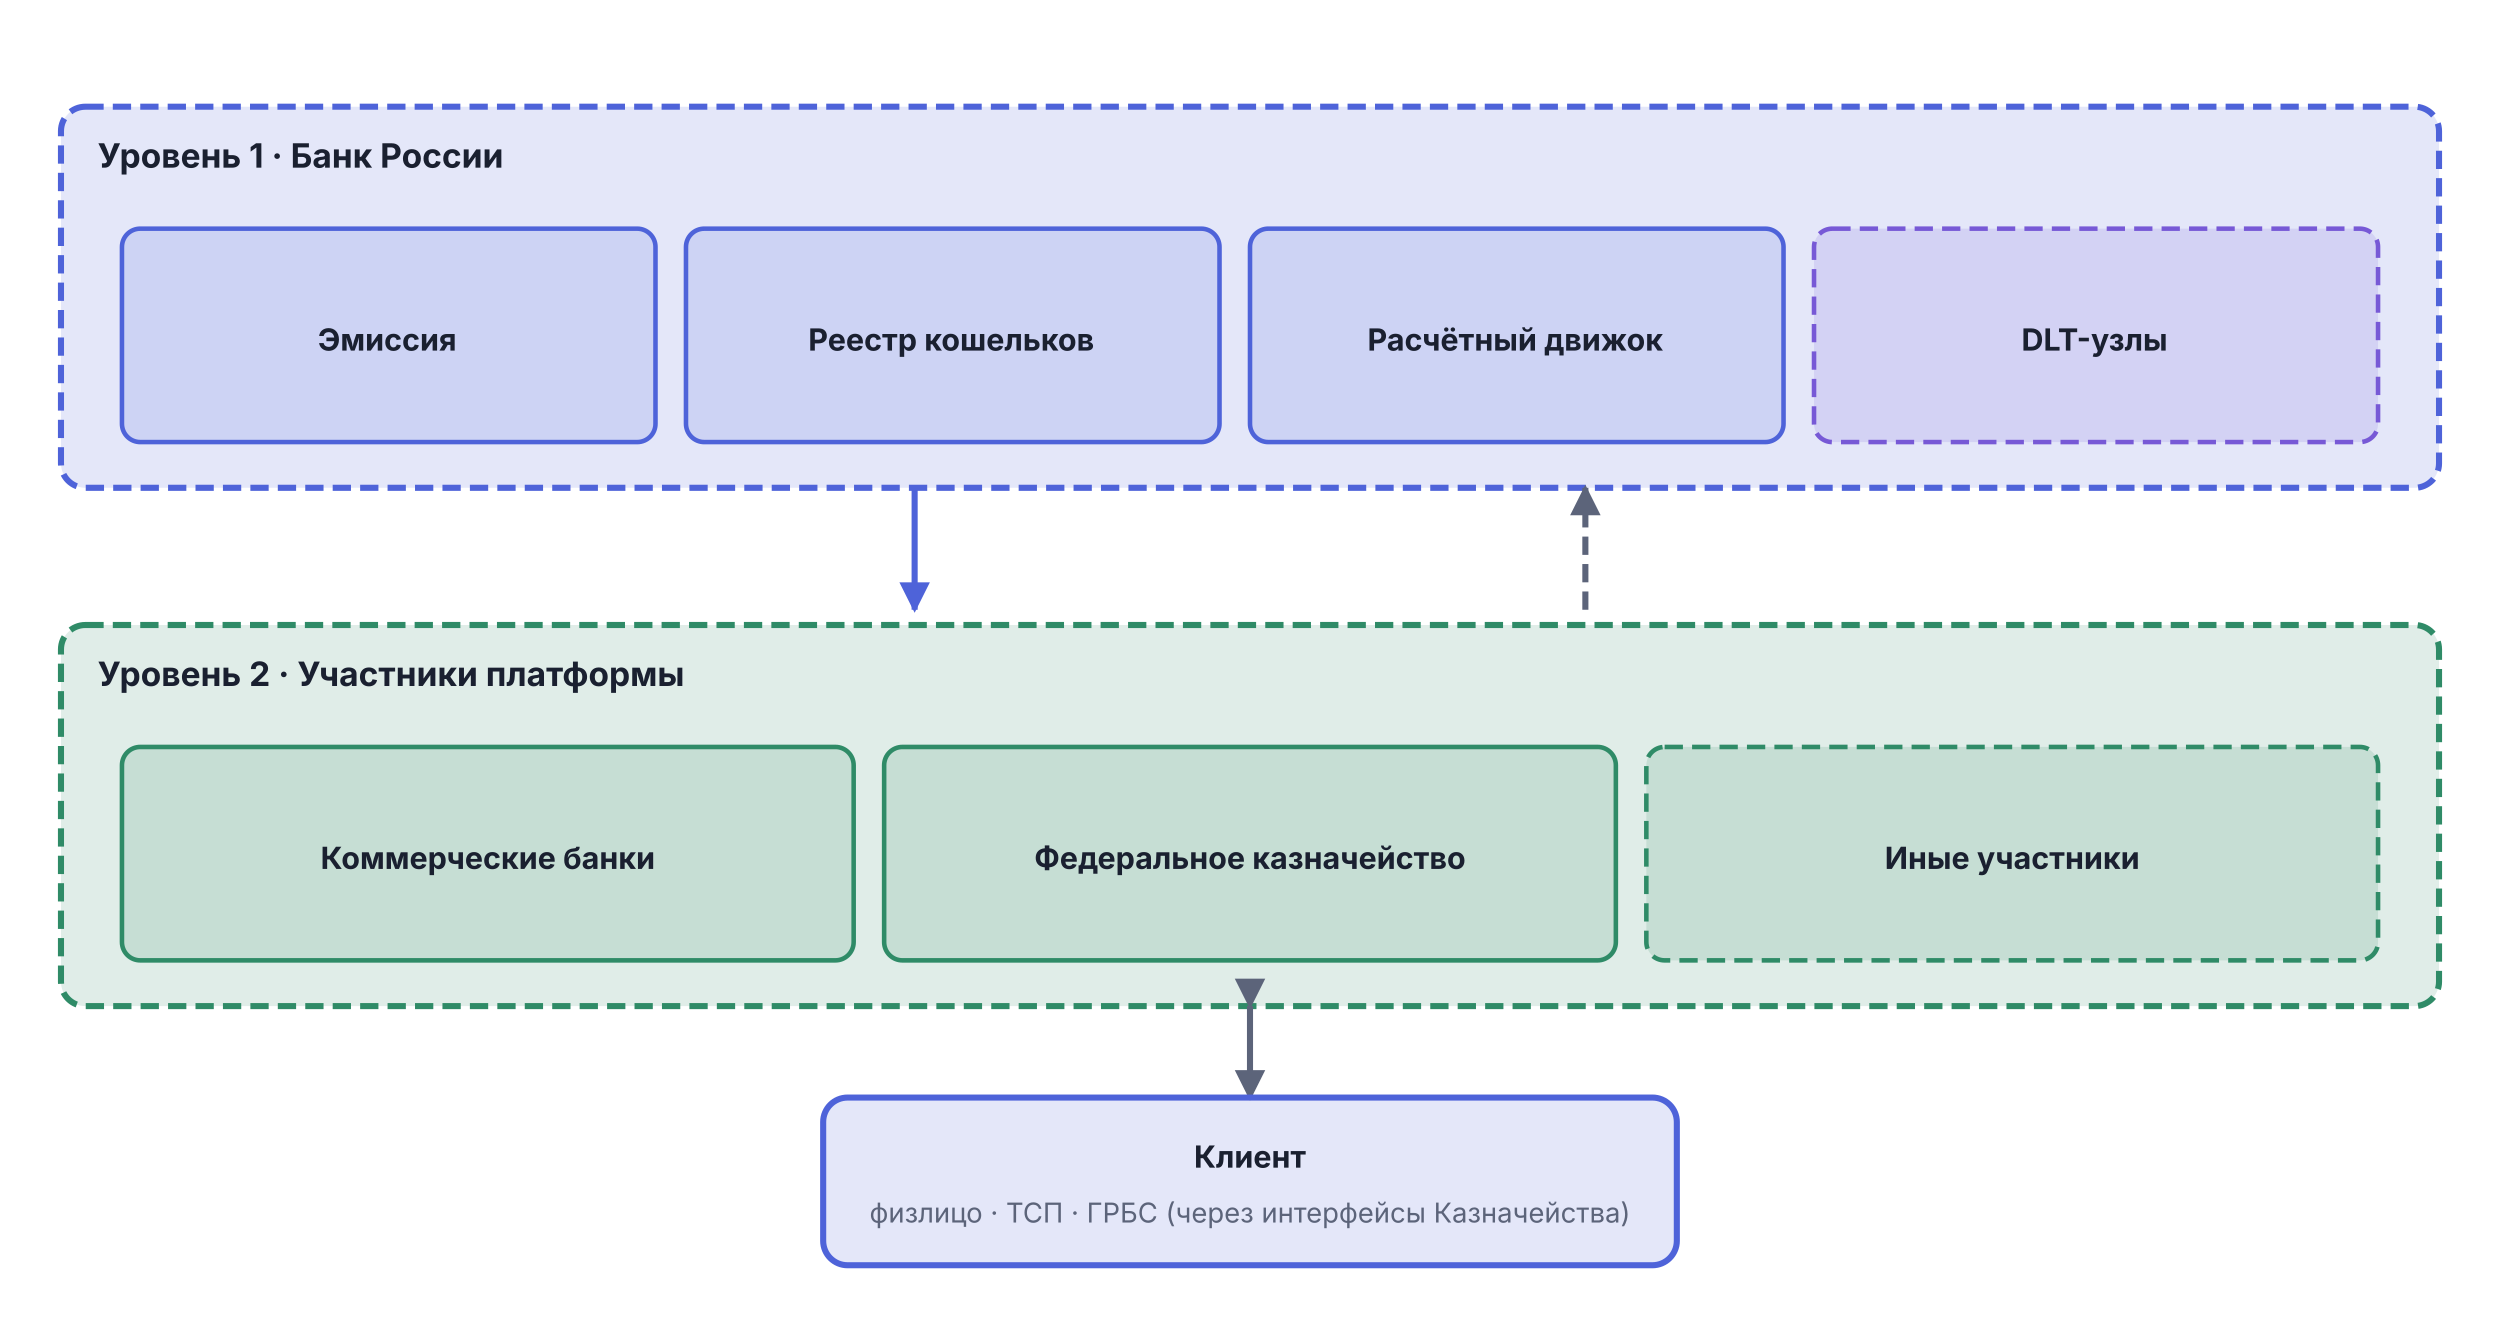
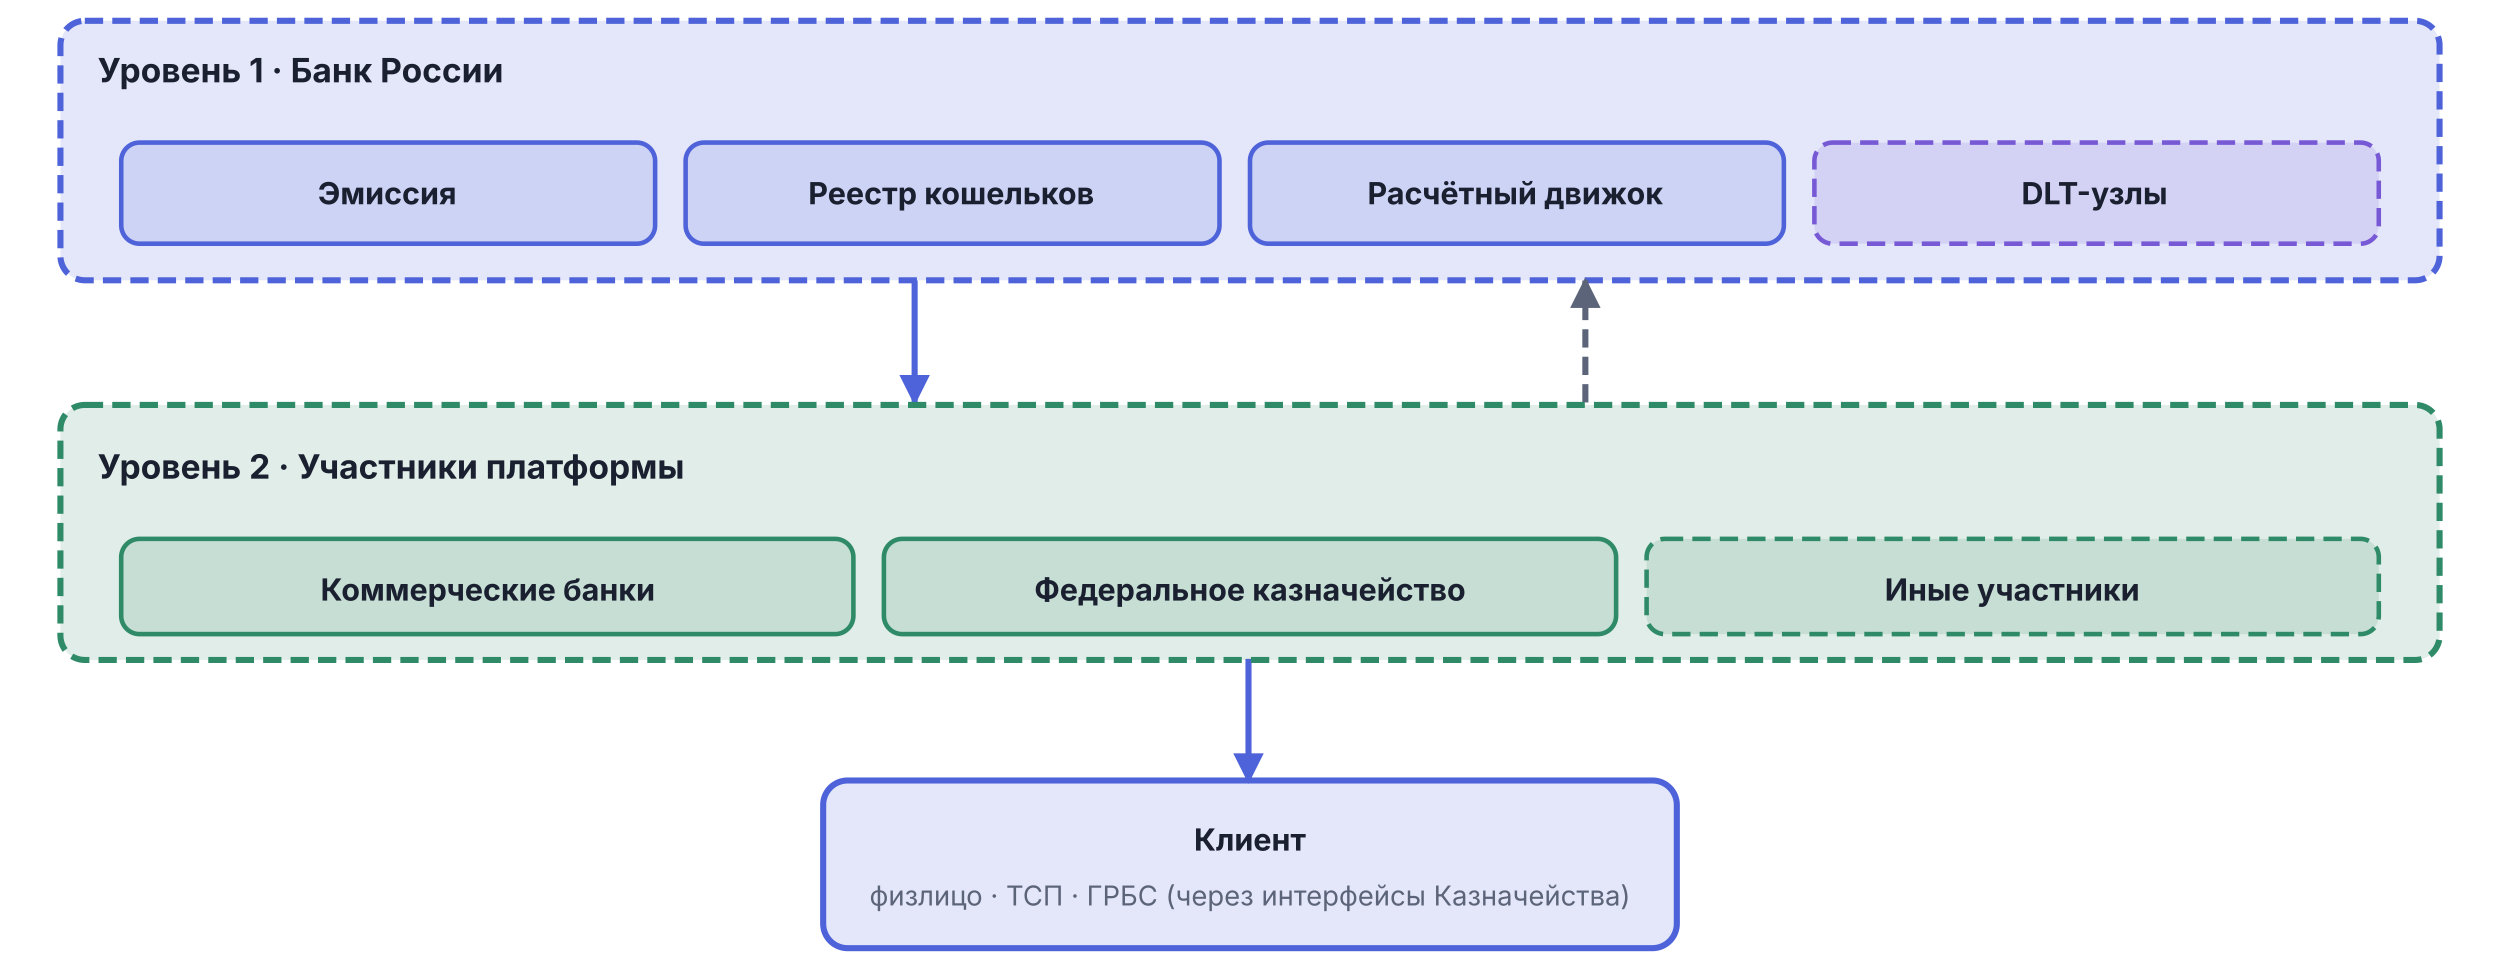
- <svg xmlns="http://www.w3.org/2000/svg" viewBox="0 0 820 440" width="820" height="440">
-   <defs>
+ <svg xmlns="http://www.w3.org/2000/svg" viewBox="0 0 820 320" width="820" height="320" version="1.1" id="svg12">
+   <defs id="defs2">
    <marker id="arr-Muted" viewBox="0 0 10 10" refX="9" refY="5" markerWidth="5" markerHeight="5" orient="auto">
-       <path d="M0,0 L10,5 L0,10 Z" fill="#5C647A" />
+       <path d="M 0,0 10,5 0,10 Z" fill="#5c647a" id="path1" />
    </marker>
    <marker id="arr-AccentA" viewBox="0 0 10 10" refX="9" refY="5" markerWidth="5" markerHeight="5" orient="auto">
-       <path d="M0,0 L10,5 L0,10 Z" fill="#4E63D9" />
+       <path d="M 0,0 10,5 0,10 Z" fill="#4e63d9" id="path2" />
+     </marker>
+     <marker id="arr-AccentA-9" viewBox="0 0 10 10" refX="9" refY="5" markerWidth="5" markerHeight="5" orient="auto">
+       <path d="M 0,0 10,5 0,10 Z" fill="#4e63d9" id="path2-1" />
    </marker>
  </defs>
-   <rect x="20" y="35" width="780" height="125" rx="8" fill="#4E63D9" fill-opacity="0.15" stroke="#4E63D9" stroke-width="2" stroke-dasharray="6,3" />
-   <text x="32" y="55" text-anchor="start" font-family="Inter, -apple-system, BlinkMacSystemFont, 'Helvetica Neue', Arial, sans-serif" font-size="11" font-weight="bold" fill="#1A2030">Уровень 1 · Банк России</text>
-   <rect x="40" y="75" width="175" height="70" rx="6" fill="#4E63D9" fill-opacity="0.15" stroke="#4E63D9" stroke-width="1.5" />
-   <text x="127" y="115" text-anchor="middle" font-family="Inter, -apple-system, BlinkMacSystemFont, 'Helvetica Neue', Arial, sans-serif" font-size="10" font-weight="bold" fill="#1A2030">Эмиссия</text>
-   <rect x="225" y="75" width="175" height="70" rx="6" fill="#4E63D9" fill-opacity="0.15" stroke="#4E63D9" stroke-width="1.5" />
-   <text x="312" y="115" text-anchor="middle" font-family="Inter, -apple-system, BlinkMacSystemFont, 'Helvetica Neue', Arial, sans-serif" font-size="10" font-weight="bold" fill="#1A2030">Реестр кошельков</text>
-   <rect x="410" y="75" width="175" height="70" rx="6" fill="#4E63D9" fill-opacity="0.15" stroke="#4E63D9" stroke-width="1.5" />
-   <text x="497" y="115" text-anchor="middle" font-family="Inter, -apple-system, BlinkMacSystemFont, 'Helvetica Neue', Arial, sans-serif" font-size="10" font-weight="bold" fill="#1A2030">Расчётный движок</text>
-   <rect x="595" y="75" width="185" height="70" rx="6" fill="#7759D6" fill-opacity="0.15" stroke="#7759D6" stroke-width="1.5" stroke-dasharray="6,3" />
-   <text x="687" y="115" text-anchor="middle" font-family="Inter, -apple-system, BlinkMacSystemFont, 'Helvetica Neue', Arial, sans-serif" font-size="10" font-weight="bold" fill="#1A2030">DLT-узлы</text>
-   <line x1="300" y1="160" x2="300" y2="200" stroke="#4E63D9" stroke-width="2" marker-end="url(#arr-AccentA)" />
-   <line x1="520" y1="200" x2="520" y2="160" stroke="#5C647A" stroke-width="2" stroke-dasharray="6,3" marker-end="url(#arr-Muted)" />
-   <rect x="20" y="205" width="780" height="125" rx="8" fill="#2F8B67" fill-opacity="0.15" stroke="#2F8B67" stroke-width="2" stroke-dasharray="6,3" />
-   <text x="32" y="225" text-anchor="start" font-family="Inter, -apple-system, BlinkMacSystemFont, 'Helvetica Neue', Arial, sans-serif" font-size="11" font-weight="bold" fill="#1A2030">Уровень 2 · Участники платформы</text>
-   <rect x="40" y="245" width="240" height="70" rx="6" fill="#2F8B67" fill-opacity="0.15" stroke="#2F8B67" stroke-width="1.5" />
-   <text x="160" y="285" text-anchor="middle" font-family="Inter, -apple-system, BlinkMacSystemFont, 'Helvetica Neue', Arial, sans-serif" font-size="10" font-weight="bold" fill="#1A2030">Коммерческие банки</text>
-   <rect x="290" y="245" width="240" height="70" rx="6" fill="#2F8B67" fill-opacity="0.15" stroke="#2F8B67" stroke-width="1.5" />
-   <text x="410" y="285" text-anchor="middle" font-family="Inter, -apple-system, BlinkMacSystemFont, 'Helvetica Neue', Arial, sans-serif" font-size="10" font-weight="bold" fill="#1A2030">Федеральное казначейство</text>
-   <rect x="540" y="245" width="240" height="70" rx="6" fill="#2F8B67" fill-opacity="0.15" stroke="#2F8B67" stroke-width="1.5" stroke-dasharray="6,3" />
-   <text x="660" y="285" text-anchor="middle" font-family="Inter, -apple-system, BlinkMacSystemFont, 'Helvetica Neue', Arial, sans-serif" font-size="10" font-weight="bold" fill="#1A2030">Иные участники</text>
-   <line x1="410" y1="330" x2="410" y2="360" stroke="#5C647A" stroke-width="2" marker-end="url(#arr-Muted)" marker-start="url(#arr-Muted)" />
-   <rect x="270" y="360" width="280" height="55" rx="8" fill="#4E63D9" fill-opacity="0.15" stroke="#4E63D9" stroke-width="2" />
-   <text x="410" y="383" text-anchor="middle" font-family="Inter, -apple-system, BlinkMacSystemFont, 'Helvetica Neue', Arial, sans-serif" font-size="10" font-weight="bold" fill="#1A2030">Клиент</text>
-   <text x="410" y="401" text-anchor="middle" font-family="Inter, -apple-system, BlinkMacSystemFont, 'Helvetica Neue', Arial, sans-serif" font-size="9" fill="#5C647A">физлицо · ТСП · ГРБС (через интерфейсы Казначейства)</text>
+   <rect x="19.823" y="6.827" width="780.353" height="85.106" rx="8.004" fill="#4e63d9" fill-opacity="0.15" stroke="#4e63d9" stroke-width="2" stroke-dasharray="6, 3" id="rect2" />
+   <text x="32" y="27" text-anchor="start" font-family="Inter, '-apple-system', BlinkMacSystemFont, 'Helvetica Neue', Arial, sans-serif" font-size="11px" font-weight="bold" fill="#1a2030" id="text2">Уровень 1 · Банк России</text>
+   <rect x="39.766" y="46.766" width="175.11" height="33.172" rx="6.004" fill="#4e63d9" fill-opacity="0.15" stroke="#4e63d9" stroke-width="1.5" id="rect3" />
+   <text x="127" y="67" text-anchor="middle" font-family="Inter, '-apple-system', BlinkMacSystemFont, 'Helvetica Neue', Arial, sans-serif" font-size="10px" font-weight="bold" fill="#1a2030" id="text3">Эмиссия</text>
+   <rect x="224.883" y="46.766" width="175.11" height="33.172" rx="6.004" fill="#4e63d9" fill-opacity="0.15" stroke="#4e63d9" stroke-width="1.5" id="rect4" />
+   <text x="312" y="67" text-anchor="middle" font-family="Inter, '-apple-system', BlinkMacSystemFont, 'Helvetica Neue', Arial, sans-serif" font-size="10px" font-weight="bold" fill="#1a2030" id="text4">Реестр кошельков</text>
+   <rect x="410" y="46.766" width="175.11" height="33.172" rx="6.004" fill="#4e63d9" fill-opacity="0.15" stroke="#4e63d9" stroke-width="1.5" id="rect5" />
+   <text x="497" y="67" text-anchor="middle" font-family="Inter, '-apple-system', BlinkMacSystemFont, 'Helvetica Neue', Arial, sans-serif" font-size="10px" font-weight="bold" fill="#1a2030" id="text5">Расчётный движок</text>
+   <rect x="595.117" y="46.766" width="185.117" height="33.172" rx="6.004" fill="#7759d6" fill-opacity="0.15" stroke="#7759d6" stroke-width="1.5" stroke-dasharray="6, 3" id="rect6" />
+   <text x="687" y="67" text-anchor="middle" font-family="Inter, '-apple-system', BlinkMacSystemFont, 'Helvetica Neue', Arial, sans-serif" font-size="10px" font-weight="bold" fill="#1a2030" id="text6">DLT-узлы</text>
+   <line x1="300" y1="92" x2="300" y2="132" stroke="#4e63d9" stroke-width="2" marker-end="url(#arr-AccentA)" id="line6" />
+   <line x1="409.507" y1="216.099" x2="409.507" y2="256.099" stroke="#4e63d9" stroke-width="2" marker-end="url(#arr-AccentA-9)" id="line6-5" style="marker-end:url(#arr-AccentA-9)" />
+   <line x1="520" y1="132" x2="520" y2="92" stroke="#5c647a" stroke-width="2" stroke-dasharray="6, 3" marker-end="url(#arr-Muted)" id="line7" />
+   <rect x="19.816" y="132.82" width="780.367" height="83.648" rx="8.004" fill="#2f8b67" fill-opacity="0.15" stroke="#2f8b67" stroke-width="2" stroke-dasharray="6, 3" id="rect7" />
+   <text x="32" y="157" text-anchor="start" font-family="Inter, '-apple-system', BlinkMacSystemFont, 'Helvetica Neue', Arial, sans-serif" font-size="11px" font-weight="bold" fill="#1a2030" id="text7">Уровень 2 · Участники платформы</text>
+   <rect x="39.751" y="176.751" width="240.161" height="31.239" rx="6.004" fill="#2f8b67" fill-opacity="0.15" stroke="#2f8b67" stroke-width="1.5" id="rect8" />
+   <text x="160" y="197" text-anchor="middle" font-family="Inter, '-apple-system', BlinkMacSystemFont, 'Helvetica Neue', Arial, sans-serif" font-size="10px" font-weight="bold" fill="#1a2030" id="text8">Коммерческие банки</text>
+   <rect x="289.919" y="176.751" width="240.161" height="31.239" rx="6.004" fill="#2f8b67" fill-opacity="0.15" stroke="#2f8b67" stroke-width="1.5" id="rect9" />
+   <text x="410" y="197" text-anchor="middle" font-family="Inter, '-apple-system', BlinkMacSystemFont, 'Helvetica Neue', Arial, sans-serif" font-size="10px" font-weight="bold" fill="#1a2030" id="text9">Федеральное казначейство</text>
+   <rect x="540.087" y="176.751" width="240.161" height="31.239" rx="6.004" fill="#2f8b67" fill-opacity="0.15" stroke="#2f8b67" stroke-width="1.5" stroke-dasharray="6, 3" id="rect10" />
+   <text x="660" y="197" text-anchor="middle" font-family="Inter, '-apple-system', BlinkMacSystemFont, 'Helvetica Neue', Arial, sans-serif" font-size="10px" font-weight="bold" fill="#1a2030" id="text10">Иные участники</text>
+   <rect x="270" y="256" width="280" height="55" rx="8" fill="#4e63d9" fill-opacity="0.15" stroke="#4e63d9" stroke-width="2" id="rect11" />
+   <text x="410" y="279" text-anchor="middle" font-family="Inter, '-apple-system', BlinkMacSystemFont, 'Helvetica Neue', Arial, sans-serif" font-size="10px" font-weight="bold" fill="#1a2030" id="text11">Клиент</text>
+   <text x="410" y="297" text-anchor="middle" font-family="Inter, '-apple-system', BlinkMacSystemFont, 'Helvetica Neue', Arial, sans-serif" font-size="9px" fill="#5c647a" id="text12">физлицо · ТСП · ГРБС (через интерфейсы Казначейства)</text>
</svg>
